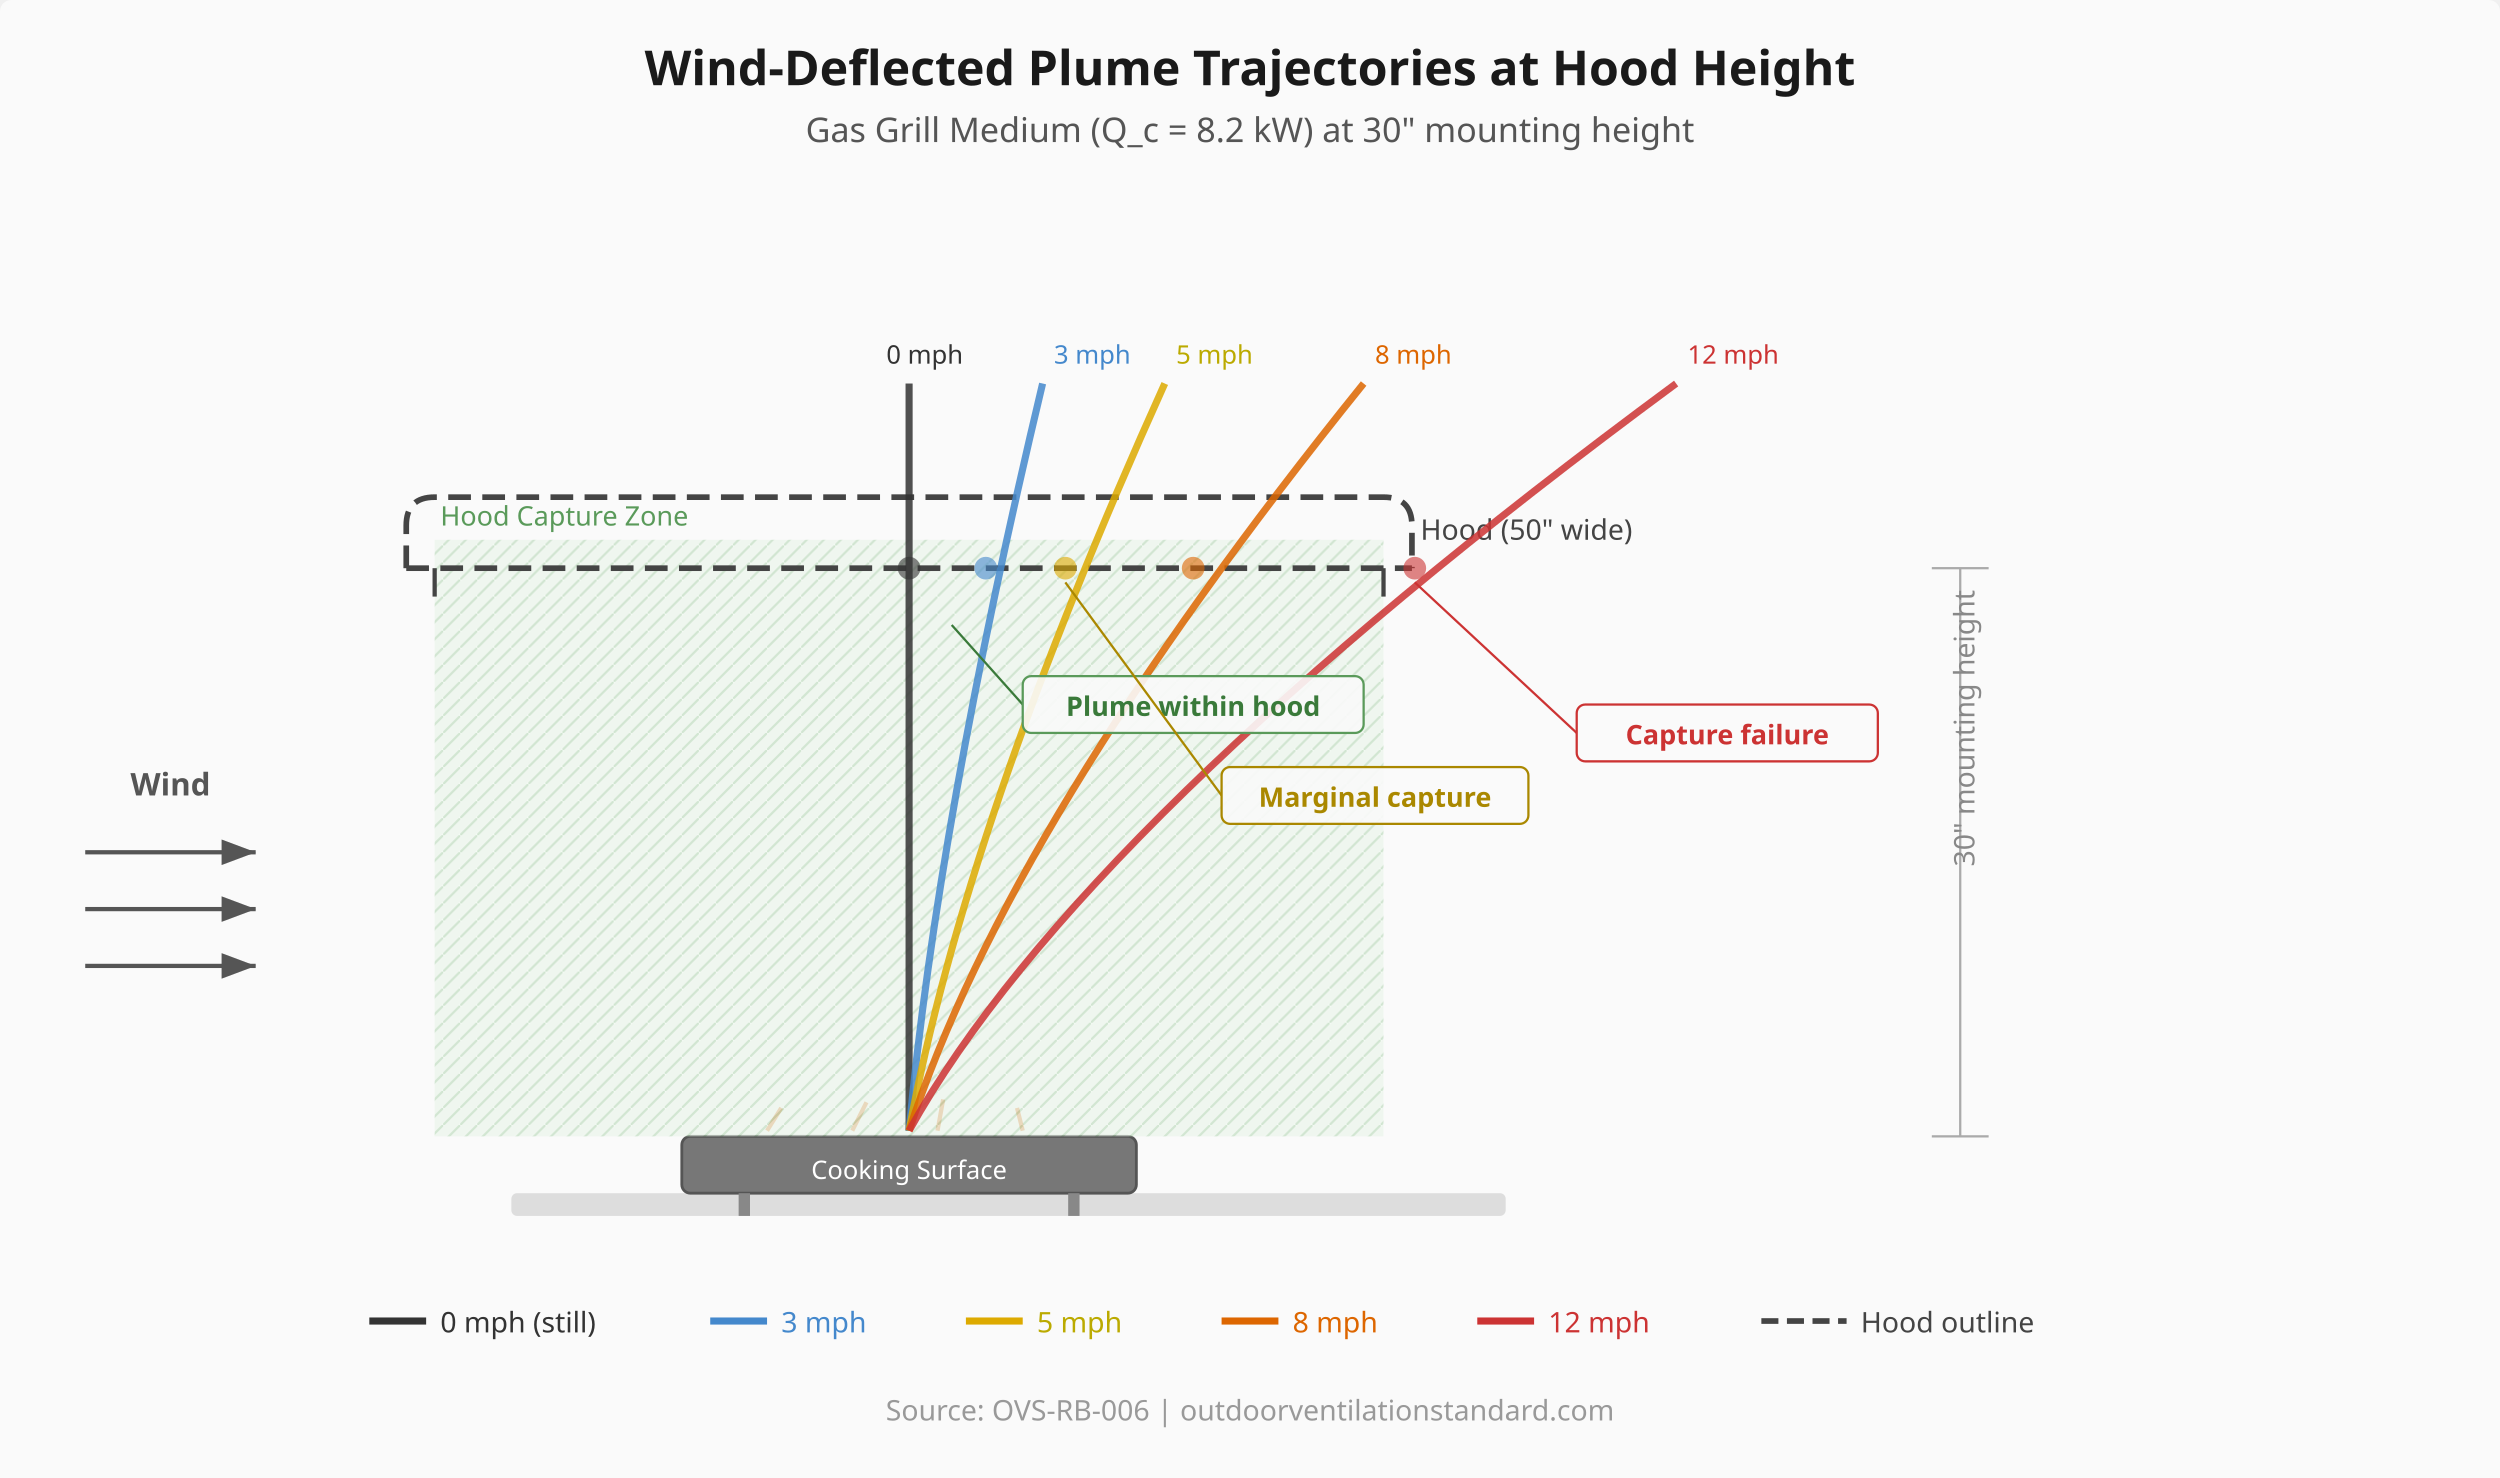
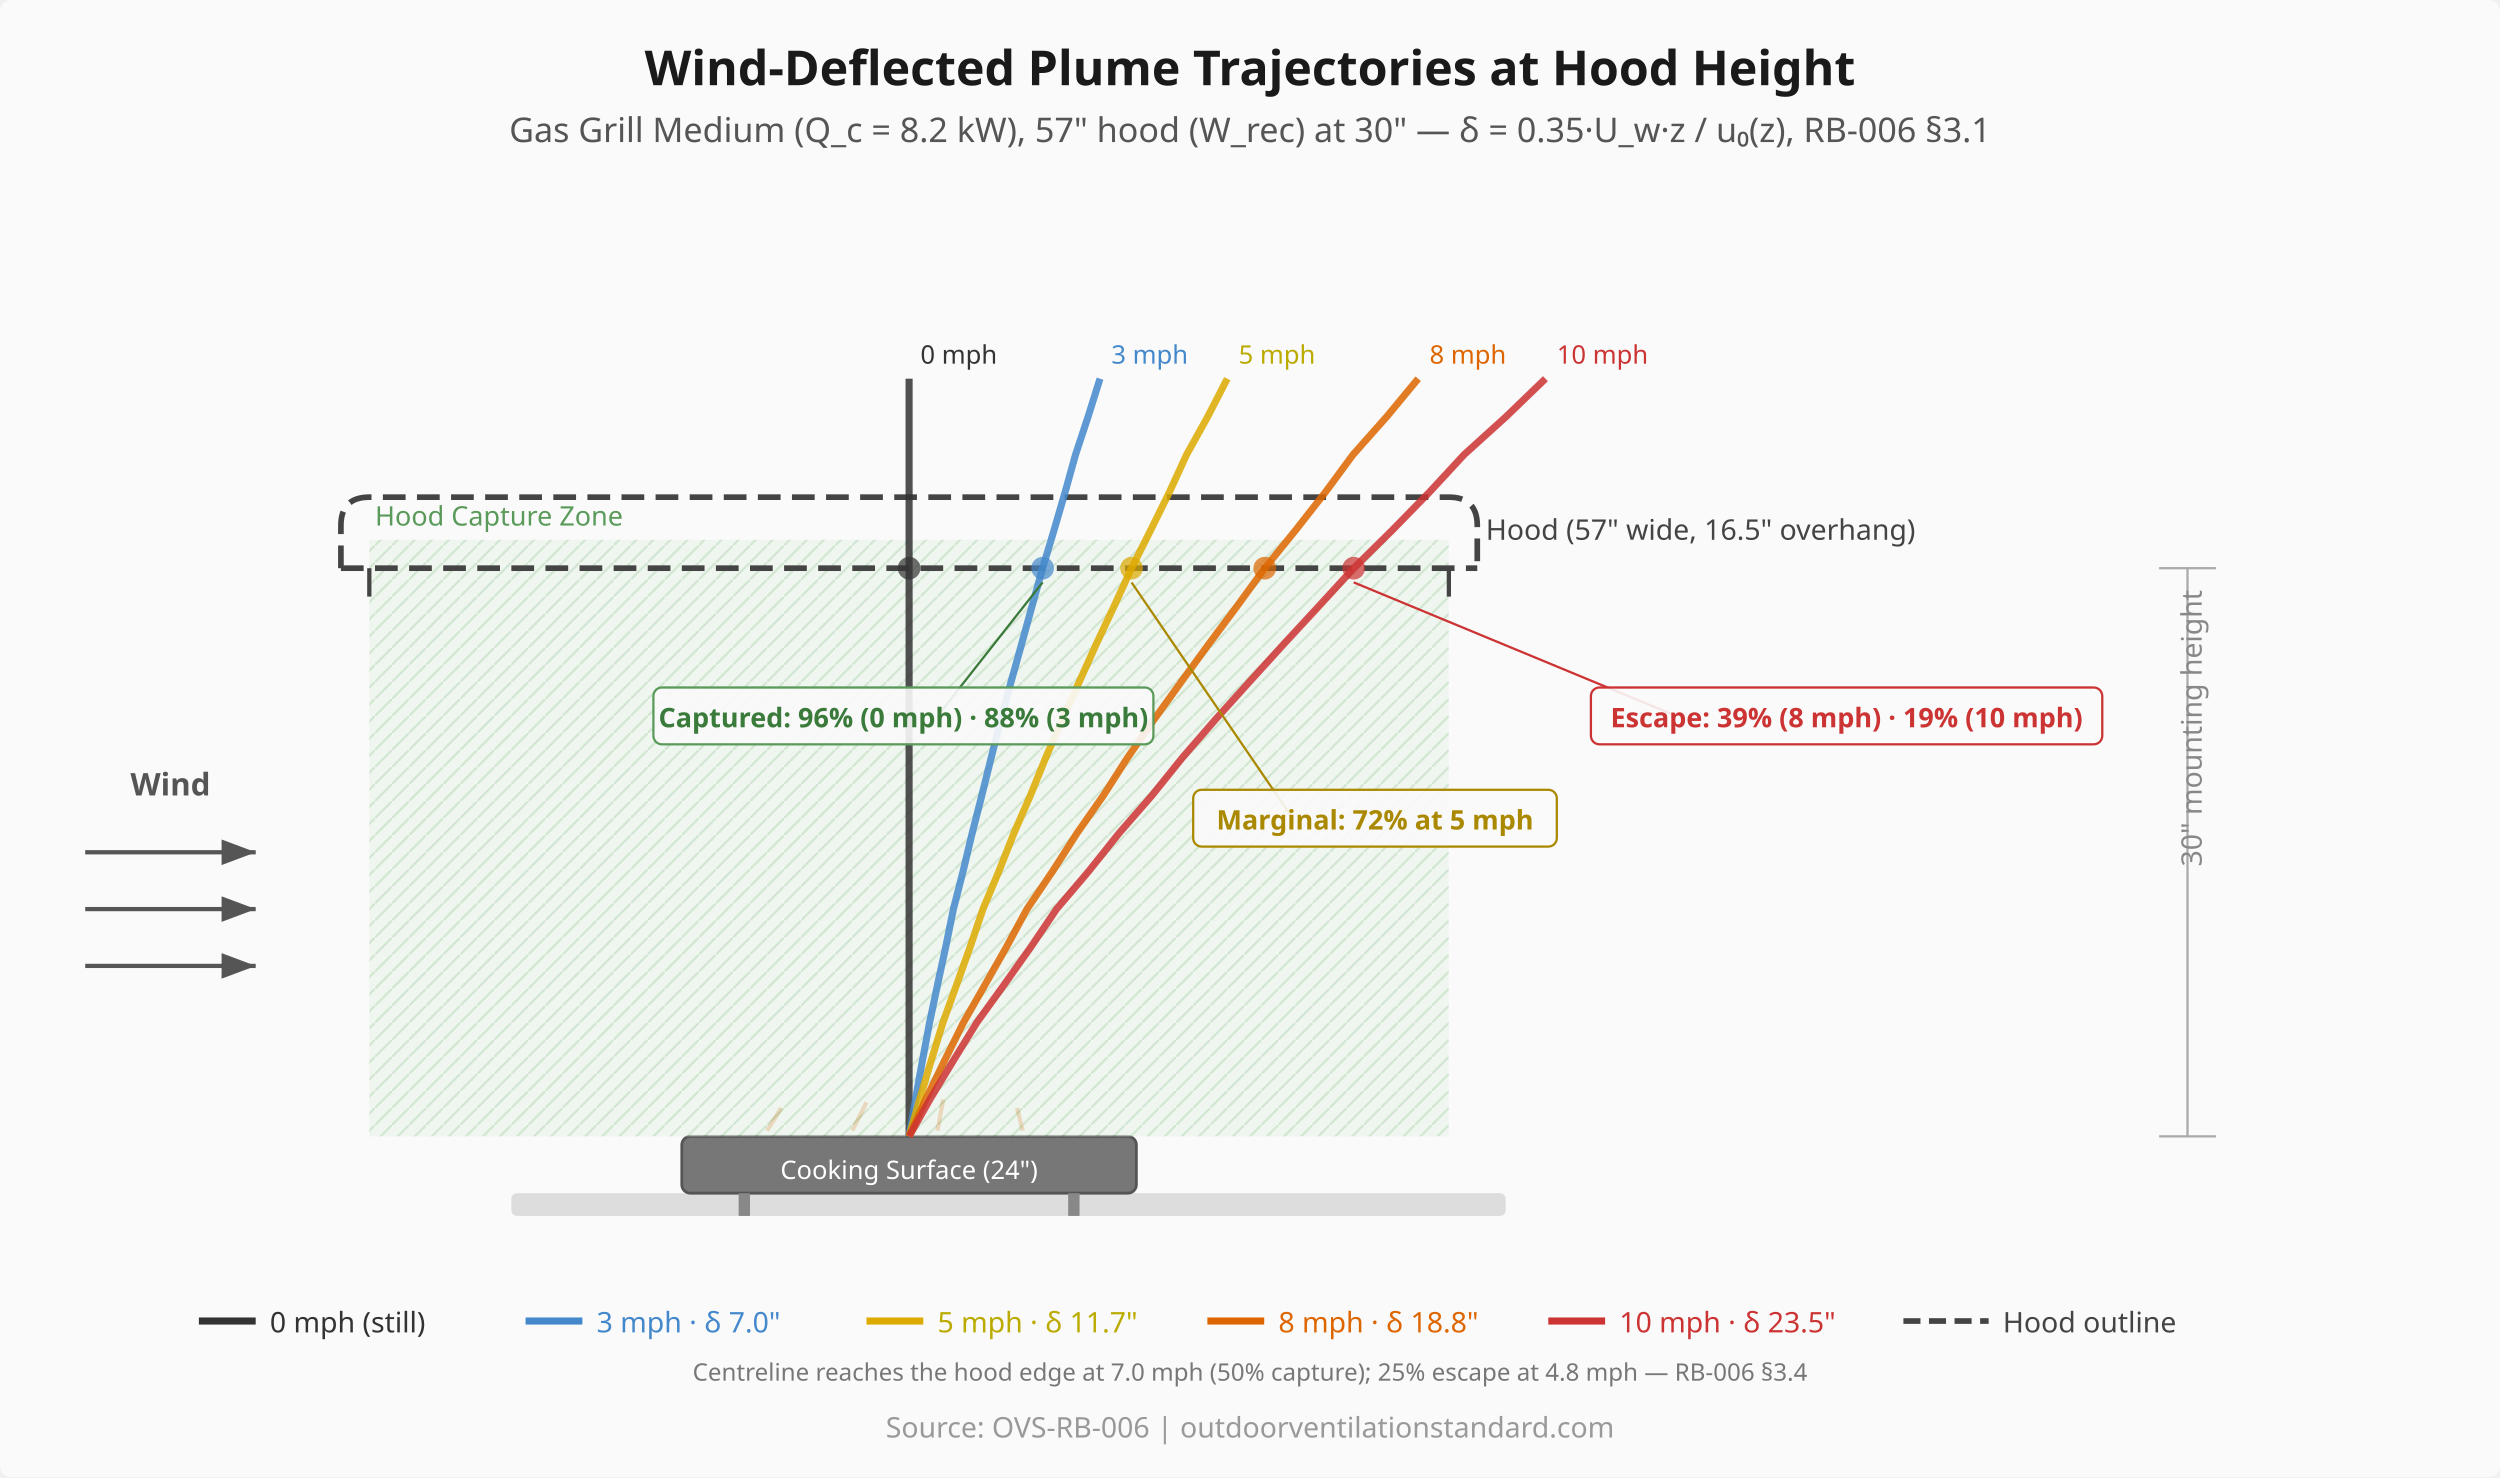
- <svg xmlns="http://www.w3.org/2000/svg" viewBox="0 0 880 520">
+ <svg xmlns="http://www.w3.org/2000/svg" role="img" aria-label="Side-view diagram of the plume centerline bending downwind at 0, 3, 5, 8 and 10 mph. At the 30 inch hood plane the centerline is displaced 7.0, 11.7, 18.8 and 23.5 inches; the 57 inch hood overhangs the 24 inch cooking surface by 16.5 inches per side, so capture falls from 96 percent in still air to 88, 72, 39 and 19 percent." viewBox="0 0 880 520">
  <defs>
    <style>
      text { font-family: 'Segoe UI', system-ui, -apple-system, sans-serif; }
    </style>
    <marker id="arrowhead" markerWidth="8" markerHeight="6" refX="8" refY="3" orient="auto">
      <polygon points="0 0, 8 3, 0 6" fill="#555" />
    </marker>
    <pattern id="captureHatch" patternUnits="userSpaceOnUse" width="6" height="6">
      <rect width="6" height="6" fill="#E8F4E8" />
      <path d="M0,6 L6,0" stroke="#B8D8B8" stroke-width="0.8" />
    </pattern>
  </defs>
-   <rect width="880" height="560" fill="#FAFAFA" rx="4" />
+   <rect width="880" height="520" fill="#FAFAFA" rx="4" />
  <text x="440" y="30" text-anchor="middle" font-size="17" font-weight="600" fill="#1a1a1a">Wind-Deflected Plume Trajectories at Hood Height</text>
-   <text x="440" y="50" text-anchor="middle" font-size="12" fill="#555">Gas Grill Medium (Q_c = 8.2 kW) at 30" mounting height</text>
-   <line x1="680" y1="400" x2="700" y2="400" stroke="#aaa" stroke-width="0.8" />
-   <line x1="680" y1="200" x2="700" y2="200" stroke="#aaa" stroke-width="0.8" />
-   <line x1="690" y1="400" x2="690" y2="200" stroke="#aaa" stroke-width="0.8" />
-   <text x="695" y="305" text-anchor="start" font-size="10" fill="#888" transform="rotate(-90 695 305)">30" mounting height</text>
+   <text x="440" y="50" text-anchor="middle" font-size="12" fill="#555">Gas Grill Medium (Q_c = 8.2 kW), 57" hood (W_rec) at 30" — δ = 0.35·U_w·z / u₀(z), RB-006 §3.1</text>
+   <line x1="760" y1="400" x2="780" y2="400" stroke="#aaa" stroke-width="0.8" />
+   <line x1="760" y1="200" x2="780" y2="200" stroke="#aaa" stroke-width="0.8" />
+   <line x1="770" y1="400" x2="770" y2="200" stroke="#aaa" stroke-width="0.8" />
+   <text x="775" y="305" text-anchor="start" font-size="10" fill="#888" transform="rotate(-90 775 305)">30" mounting height</text>
  <rect x="180" y="420" width="350" height="8" fill="#ddd" rx="2" />
  <rect x="240" y="400" width="160" height="20" fill="#777" rx="3" stroke="#555" stroke-width="1" />
-   <text x="320" y="415" text-anchor="middle" font-size="9" fill="#fff" font-weight="500">Cooking Surface</text>
+   <text x="320" y="415" text-anchor="middle" font-size="9" fill="#fff" font-weight="500">Cooking Surface (24")</text>
  <rect x="260" y="420" width="4" height="8" fill="#888" />
  <rect x="376" y="420" width="4" height="8" fill="#888" />
  <line x1="270" y1="398" x2="275" y2="390" stroke="#DD6600" stroke-width="1.5" opacity="0.5" />
  <line x1="300" y1="398" x2="305" y2="388" stroke="#DD6600" stroke-width="1.5" opacity="0.5" />
  <line x1="330" y1="398" x2="332" y2="387" stroke="#DD6600" stroke-width="1.5" opacity="0.5" />
  <line x1="360" y1="398" x2="358" y2="390" stroke="#DD6600" stroke-width="1.5" opacity="0.5" />
-   <rect x="153" y="190" width="334" height="210" fill="url(#captureHatch)" opacity="0.6" />
-   <text x="155" y="185" font-size="9.5" fill="#5A9A5A" font-weight="500">Hood Capture Zone</text>
-   <path d="M143,200 L143,185 Q143,175 153,175 L487,175 Q497,175 497,185 L497,200" fill="none" stroke="#444" stroke-width="2" stroke-dasharray="8,4" />
-   <line x1="143" y1="200" x2="497" y2="200" stroke="#444" stroke-width="2" stroke-dasharray="8,4" />
-   <text x="500" y="190" font-size="10" fill="#444" font-weight="500">Hood (50" wide)</text>
-   <line x1="153" y1="200" x2="153" y2="210" stroke="#444" stroke-width="1.5" />
-   <line x1="487" y1="200" x2="487" y2="210" stroke="#444" stroke-width="1.5" />
+   <rect x="130" y="190" width="380" height="210" fill="url(#captureHatch)" opacity="0.6" />
+   <text x="132" y="185" font-size="9.5" fill="#5A9A5A" font-weight="500">Hood Capture Zone</text>
+   <path d="M120,200 L120,185 Q120,175 130,175 L510,175 Q520,175 520,185 L520,200" fill="none" stroke="#444" stroke-width="2" stroke-dasharray="8,4" />
+   <line x1="120" y1="200" x2="520" y2="200" stroke="#444" stroke-width="2" stroke-dasharray="8,4" />
+   <text x="523" y="190" font-size="10" fill="#444" font-weight="500">Hood (57" wide, 16.5" overhang)</text>
+   <line x1="130" y1="200" x2="130" y2="210" stroke="#444" stroke-width="1.5" />
+   <line x1="510" y1="200" x2="510" y2="210" stroke="#444" stroke-width="1.5" />
  <text x="60" y="280" text-anchor="middle" font-size="11" fill="#555" font-weight="600">Wind</text>
  <line x1="30" y1="300" x2="90" y2="300" stroke="#555" stroke-width="1.5" marker-end="url(#arrowhead)" />
  <line x1="30" y1="320" x2="90" y2="320" stroke="#555" stroke-width="1.5" marker-end="url(#arrowhead)" />
  <line x1="30" y1="340" x2="90" y2="340" stroke="#555" stroke-width="1.5" marker-end="url(#arrowhead)" />
-   <line x1="320" y1="398" x2="320" y2="135" stroke="#333333" stroke-width="2.5" opacity="0.85" />
-   <text x="312" y="128" font-size="9" fill="#333" font-weight="500">0 mph</text>
-   <path d="M320,398 Q330,290 367,135" fill="none" stroke="#4488CC" stroke-width="2.5" opacity="0.85" />
-   <text x="371" y="128" font-size="9" fill="#4488CC" font-weight="500">3 mph</text>
-   <path d="M320,398 Q340,290 410,135" fill="none" stroke="#DDAA00" stroke-width="2.5" opacity="0.85" />
-   <text x="414" y="128" font-size="9" fill="#BBAA00" font-weight="500">5 mph</text>
-   <path d="M320,398 Q355,290 480,135" fill="none" stroke="#DD6600" stroke-width="2.5" opacity="0.85" />
-   <text x="484" y="128" font-size="9" fill="#DD6600" font-weight="500">8 mph</text>
-   <path d="M320,398 Q380,290 590,135" fill="none" stroke="#CC3333" stroke-width="2.5" opacity="0.85" />
-   <text x="594" y="128" font-size="9" fill="#CC3333" font-weight="500">12 mph</text>
-   <circle cx="320" cy="200" r="4" fill="#333" opacity="0.6" />
-   <circle cx="347" cy="200" r="4" fill="#4488CC" opacity="0.6" />
-   <circle cx="375" cy="200" r="4" fill="#DDAA00" opacity="0.6" />
-   <circle cx="420" cy="200" r="4" fill="#DD6600" opacity="0.6" />
-   <circle cx="498" cy="200" r="4" fill="#CC3333" opacity="0.6" />
-   <line x1="335" y1="220" x2="360" y2="248" stroke="#3a7a3a" stroke-width="0.8" />
-   <rect x="360" y="238" width="120" height="20" fill="#FAFAFA" fill-opacity="0.9" rx="3" stroke="#5A9A5A" stroke-width="0.8" />
-   <text x="420" y="252" text-anchor="middle" font-size="9.5" fill="#3a7a3a" font-weight="600">Plume within hood</text>
-   <line x1="375" y1="205" x2="430" y2="280" stroke="#AA8800" stroke-width="0.8" />
-   <rect x="430" y="270" width="108" height="20" fill="#FAFAFA" fill-opacity="0.9" rx="3" stroke="#AA8800" stroke-width="0.8" />
-   <text x="484" y="284" text-anchor="middle" font-size="9.5" fill="#AA8800" font-weight="600">Marginal capture</text>
-   <line x1="498" y1="205" x2="555" y2="258" stroke="#CC3333" stroke-width="0.8" />
-   <rect x="555" y="248" width="106" height="20" fill="#FAFAFA" fill-opacity="0.9" rx="3" stroke="#CC3333" stroke-width="0.8" />
-   <text x="608" y="262" text-anchor="middle" font-size="9.5" fill="#CC3333" font-weight="600">Capture failure</text>
-   <line x1="130" y1="465" x2="150" y2="465" stroke="#333" stroke-width="2.5" />
-   <text x="155" y="469" font-size="10" fill="#333">0 mph (still)</text>
-   <line x1="250" y1="465" x2="270" y2="465" stroke="#4488CC" stroke-width="2.5" />
-   <text x="275" y="469" font-size="10" fill="#4488CC">3 mph</text>
-   <line x1="340" y1="465" x2="360" y2="465" stroke="#DDAA00" stroke-width="2.5" />
-   <text x="365" y="469" font-size="10" fill="#BBAA00">5 mph</text>
-   <line x1="430" y1="465" x2="450" y2="465" stroke="#DD6600" stroke-width="2.5" />
-   <text x="455" y="469" font-size="10" fill="#DD6600">8 mph</text>
-   <line x1="520" y1="465" x2="540" y2="465" stroke="#CC3333" stroke-width="2.5" />
-   <text x="545" y="469" font-size="10" fill="#CC3333">12 mph</text>
-   <line x1="620" y1="465" x2="650" y2="465" stroke="#444" stroke-width="2" stroke-dasharray="6,3" />
-   <text x="655" y="469" font-size="10" fill="#444">Hood outline</text>
-   <text x="440" y="500" text-anchor="middle" font-size="10" fill="#999">Source: OVS-RB-006 | outdoorventilationstandard.com</text>
+   <polyline points="320.0,400.0 320.0,386.7 320.0,373.3 320.0,360.0 320.0,346.7 320.0,333.3 320.0,320.0 320.0,306.7 320.0,293.3 320.0,280.0 320.0,266.7 320.0,253.3 320.0,240.0 320.0,226.7 320.0,213.3 320.0,200.0 320.0,186.7 320.0,173.3 320.0,160.0 320.0,146.7 320.0,133.3" fill="none" stroke="#333333" stroke-width="2.5" opacity="0.85" />
+   <text x="324.0" y="128" font-size="9" fill="#333" font-weight="500">0 mph</text>
+   <polyline points="320.0,400.0 322.3,386.7 324.7,373.3 327.2,360.0 330.0,346.7 332.9,333.3 335.6,320.0 339.0,306.7 342.2,293.3 345.6,280.0 348.9,266.7 352.3,253.3 355.9,240.0 359.6,226.7 363.3,213.3 367.0,200.0 371.0,186.7 374.9,173.3 378.6,160.0 383.0,146.7 387.2,133.3" fill="none" stroke="#4488CC" stroke-width="2.5" opacity="0.85" />
+   <text x="391.2" y="128" font-size="9" fill="#4488CC" font-weight="500">3 mph</text>
+   <polyline points="320.0,400.0 323.8,386.7 327.8,373.3 331.9,360.0 336.7,346.7 341.5,333.3 346.0,320.0 351.6,306.7 356.9,293.3 362.7,280.0 368.1,266.7 373.9,253.3 379.9,240.0 385.9,226.7 392.2,213.3 398.3,200.0 405.0,186.7 411.6,173.3 417.7,160.0 425.1,146.7 432.0,133.3" fill="none" stroke="#DDAA00" stroke-width="2.5" opacity="0.85" />
+   <text x="436.0" y="128" font-size="9" fill="#BBAA00" font-weight="500">5 mph</text>
+   <polyline points="320.0,400.0 326.0,386.7 332.5,373.3 339.1,360.0 346.7,346.7 354.3,333.3 361.5,320.0 370.5,306.7 379.1,293.3 388.4,280.0 396.9,266.7 406.2,253.3 415.8,240.0 425.5,226.7 435.5,213.3 445.2,200.0 456.0,186.7 466.5,173.3 476.3,160.0 488.1,146.7 499.2,133.3" fill="none" stroke="#DD6600" stroke-width="2.5" opacity="0.85" />
+   <text x="503.2" y="128" font-size="9" fill="#DD6600" font-weight="500">8 mph</text>
+   <polyline points="320.0,400.0 327.5,386.7 335.6,373.3 343.8,360.0 353.4,346.7 362.9,333.3 371.9,320.0 383.2,306.7 393.9,293.3 405.5,280.0 416.2,266.7 427.8,253.3 439.8,240.0 451.9,226.7 464.3,213.3 476.5,200.0 490.0,186.7 503.1,173.3 515.4,160.0 530.1,146.7 544.0,133.3" fill="none" stroke="#CC3333" stroke-width="2.5" opacity="0.85" />
+   <text x="548.0" y="128" font-size="9" fill="#CC3333" font-weight="500">10 mph</text>
+   <circle cx="320.0" cy="200" r="4" fill="#333333" opacity="0.7" />
+   <circle cx="367.0" cy="200" r="4" fill="#4488CC" opacity="0.7" />
+   <circle cx="398.3" cy="200" r="4" fill="#DDAA00" opacity="0.7" />
+   <circle cx="445.2" cy="200" r="4" fill="#DD6600" opacity="0.7" />
+   <circle cx="476.5" cy="200" r="4" fill="#CC3333" opacity="0.7" />
+   <line x1="367.0" y1="205" x2="330" y2="252" stroke="#3a7a3a" stroke-width="0.8" />
+   <rect x="230" y="242" width="176" height="20" fill="#FAFAFA" fill-opacity="0.9" rx="3" stroke="#5A9A5A" stroke-width="0.8" />
+   <text x="318" y="256" text-anchor="middle" font-size="9.5" fill="#3a7a3a" font-weight="600">Captured: 96% (0 mph) · 88% (3 mph)</text>
+   <line x1="398.3" y1="205" x2="455" y2="288" stroke="#AA8800" stroke-width="0.8" />
+   <rect x="420" y="278" width="128" height="20" fill="#FAFAFA" fill-opacity="0.9" rx="3" stroke="#AA8800" stroke-width="0.8" />
+   <text x="484" y="292" text-anchor="middle" font-size="9.5" fill="#AA8800" font-weight="600">Marginal: 72% at 5 mph</text>
+   <line x1="476.5" y1="205" x2="590" y2="252" stroke="#CC3333" stroke-width="0.8" />
+   <rect x="560" y="242" width="180" height="20" fill="#FAFAFA" fill-opacity="0.9" rx="3" stroke="#CC3333" stroke-width="0.8" />
+   <text x="650" y="256" text-anchor="middle" font-size="9.5" fill="#CC3333" font-weight="600">Escape: 39% (8 mph) · 19% (10 mph)</text>
+   <line x1="70" y1="465" x2="90" y2="465" stroke="#333333" stroke-width="2.5" />
+   <text x="95" y="469" font-size="10" fill="#333">0 mph (still)</text>
+   <line x1="185" y1="465" x2="205" y2="465" stroke="#4488CC" stroke-width="2.5" />
+   <text x="210" y="469" font-size="10" fill="#4488CC">3 mph · δ 7.0"</text>
+   <line x1="305" y1="465" x2="325" y2="465" stroke="#DDAA00" stroke-width="2.5" />
+   <text x="330" y="469" font-size="10" fill="#BBAA00">5 mph · δ 11.7"</text>
+   <line x1="425" y1="465" x2="445" y2="465" stroke="#DD6600" stroke-width="2.5" />
+   <text x="450" y="469" font-size="10" fill="#DD6600">8 mph · δ 18.8"</text>
+   <line x1="545" y1="465" x2="565" y2="465" stroke="#CC3333" stroke-width="2.5" />
+   <text x="570" y="469" font-size="10" fill="#CC3333">10 mph · δ 23.5"</text>
+   <line x1="670" y1="465" x2="700" y2="465" stroke="#444" stroke-width="2" stroke-dasharray="6,3" />
+   <text x="705" y="469" font-size="10" fill="#444">Hood outline</text>
+   <text x="440" y="486" text-anchor="middle" font-size="8.5" fill="#777">Centreline reaches the hood edge at 7.0 mph (50% capture); 25% escape at 4.8 mph — RB-006 §3.4</text>
+   <text x="440" y="506" text-anchor="middle" font-size="10" fill="#999">Source: OVS-RB-006 | outdoorventilationstandard.com</text>
</svg>
